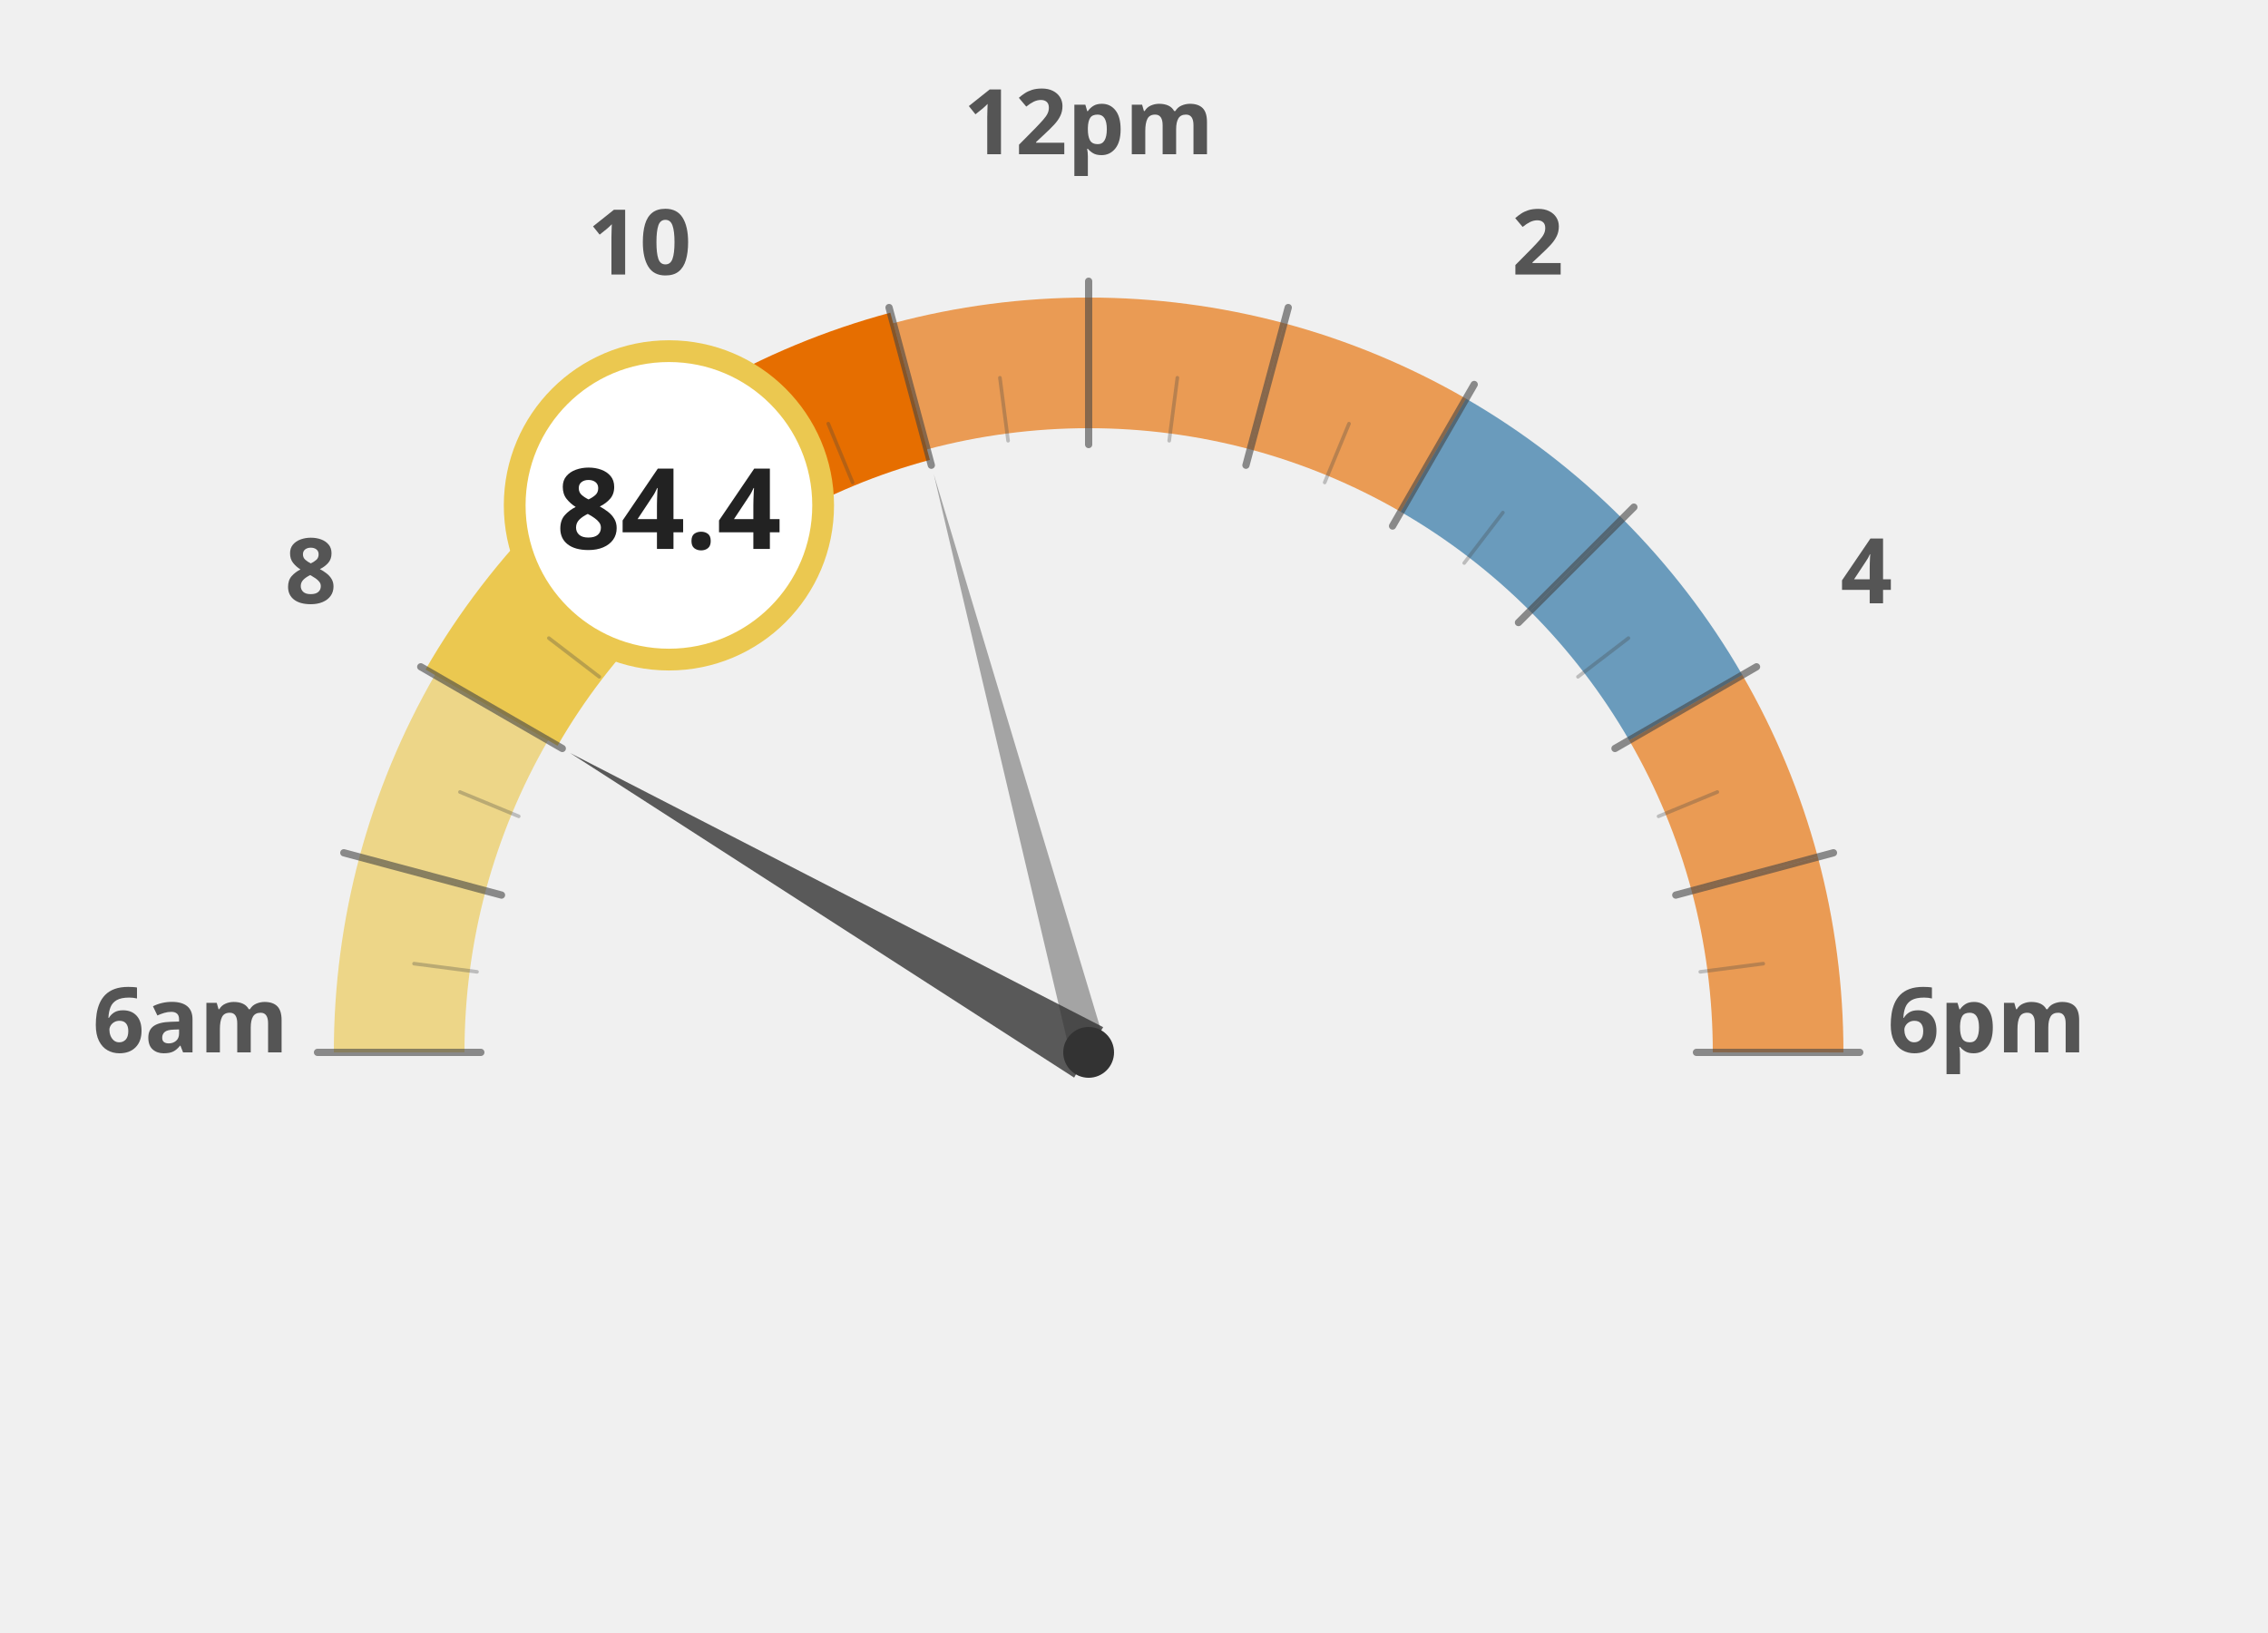
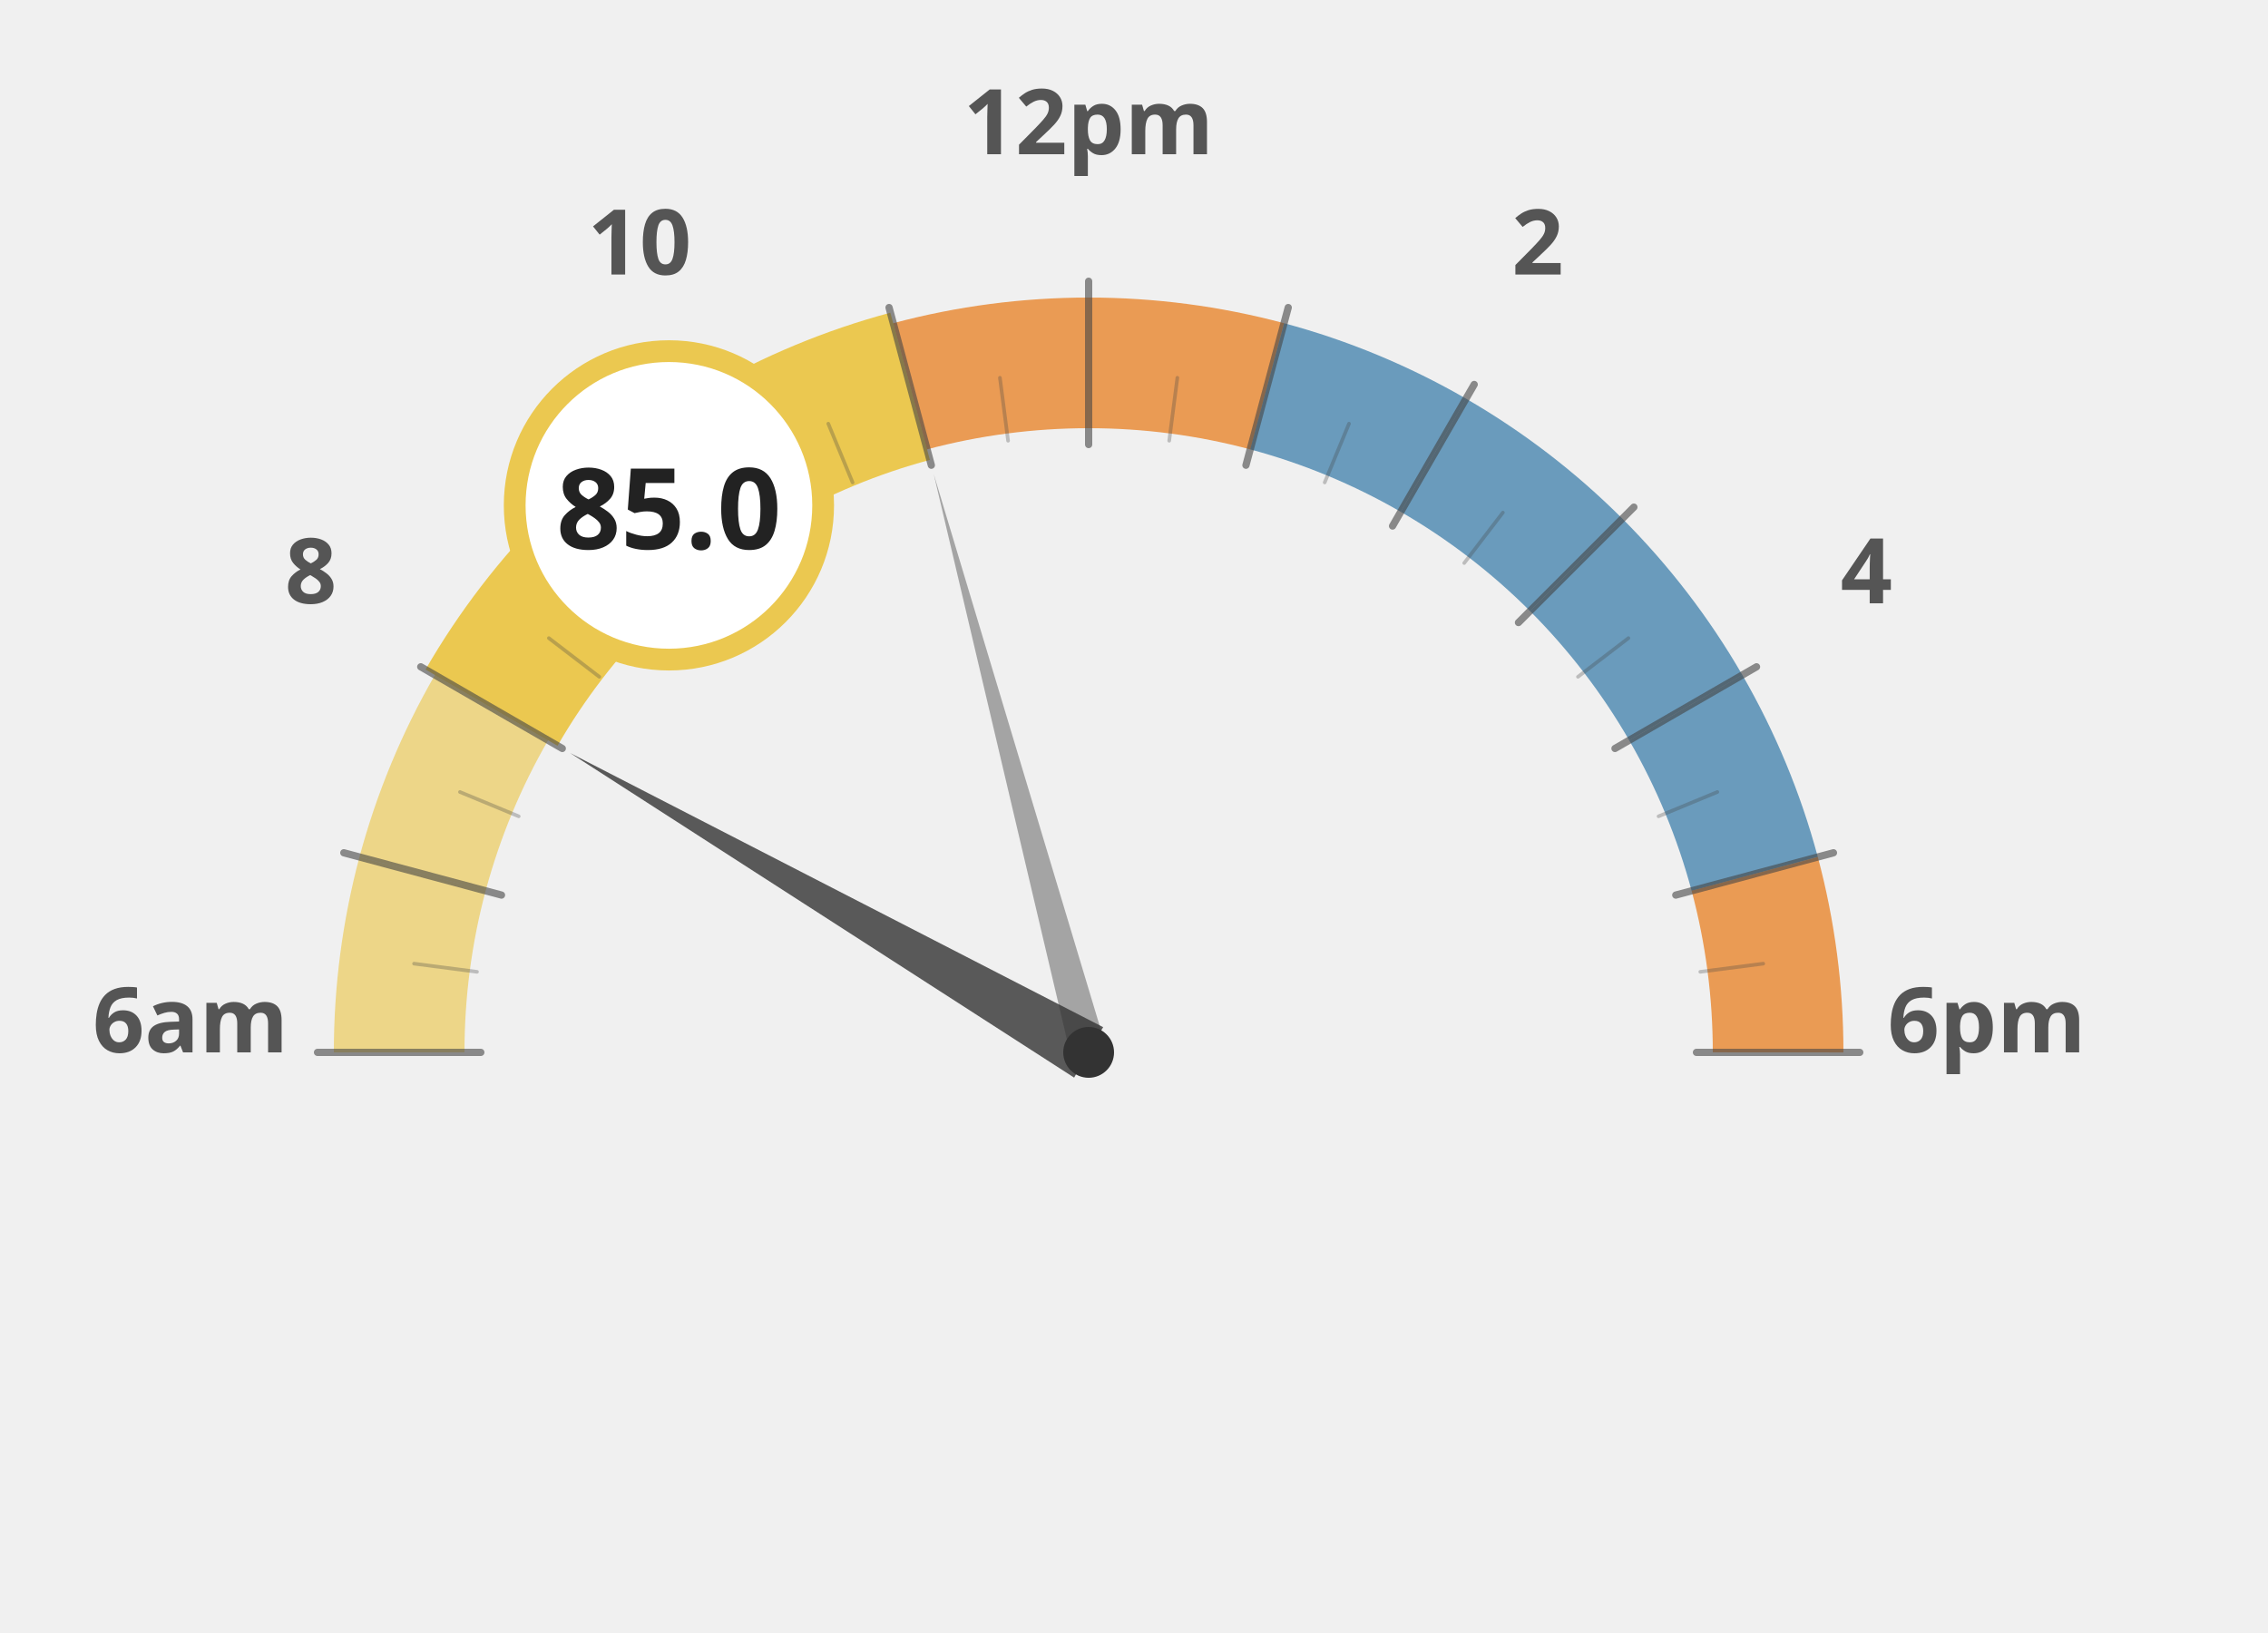
<svg xmlns="http://www.w3.org/2000/svg" width="100%" height="100%" viewBox="0 0 1250 900">
  <g transform="translate(100, 100)">
    <path d="M 120.0 480.0 A 380 380 0 0 1 132.9 381.6" fill="none" stroke="#ebc850" stroke-width="72" stroke-opacity="0.65" />
    <path d="M 132.9 381.6 A 380 380 0 0 1 170.9 290.0" fill="none" stroke="#ebc850" stroke-width="72" stroke-opacity="0.65" />
    <path d="M 170.9 290.0 A 380 380 0 0 1 231.3 211.3" fill="none" stroke="#ebc850" stroke-width="72" stroke-opacity="1.0" />
    <path d="M 231.3 211.3 A 380 380 0 0 1 310.0 150.9" fill="none" stroke="#ebc850" stroke-width="72" stroke-opacity="1.0" />
-     <path d="M 310.0 150.9 A 380 380 0 0 1 401.6 112.9" fill="none" stroke="#e66e00" stroke-width="72" stroke-opacity="1.0" />
+     <path d="M 310.0 150.9 A 380 380 0 0 1 401.6 112.9" fill="none" stroke="#ebc850" stroke-width="72" stroke-opacity="1.0" />
    <path d="M 401.6 112.9 A 380 380 0 0 1 500.0 100.0" fill="none" stroke="#e66e00" stroke-width="72" stroke-opacity="0.65" />
    <path d="M 500.0 100.0 A 380 380 0 0 1 598.4 112.9" fill="none" stroke="#e66e00" stroke-width="72" stroke-opacity="0.65" />
-     <path d="M 598.4 112.9 A 380 380 0 0 1 690.0 150.9" fill="none" stroke="#e66e00" stroke-width="72" stroke-opacity="0.65" />
+     <path d="M 598.4 112.9 A 380 380 0 0 1 690.0 150.9" fill="none" stroke="#236ea0" stroke-width="72" stroke-opacity="0.65" />
    <path d="M 690.0 150.9 A 380 380 0 0 1 768.7 211.3" fill="none" stroke="#236ea0" stroke-width="72" stroke-opacity="0.65" />
    <path d="M 768.7 211.3 A 380 380 0 0 1 829.1 290.0" fill="none" stroke="#236ea0" stroke-width="72" stroke-opacity="0.65" />
-     <path d="M 829.1 290.0 A 380 380 0 0 1 867.1 381.6" fill="none" stroke="#e66e00" stroke-width="72" stroke-opacity="0.65" />
+     <path d="M 829.1 290.0 A 380 380 0 0 1 867.1 381.6" fill="none" stroke="#236ea0" stroke-width="72" stroke-opacity="0.65" />
    <path d="M 867.1 381.6 A 380 380 0 0 1 880.0 480.0" fill="none" stroke="#e66e00" stroke-width="72" stroke-opacity="0.65" />
    <text x="5.0" y="480" text-anchor="middle" font-family="Montserrat, sans-serif" font-size="50" font-weight="900" fill="#555">6am</text>
    <text x="71.317" y="232.5" text-anchor="middle" font-family="Montserrat, sans-serif" font-size="50" font-weight="900" fill="#555">8</text>
    <text x="252.5" y="51.317" text-anchor="middle" font-family="Montserrat, sans-serif" font-size="50" font-weight="900" fill="#555">10</text>
    <text x="500" y="-15.0" text-anchor="middle" font-family="Montserrat, sans-serif" font-size="50" font-weight="900" fill="#555">12pm</text>
    <text x="747.5" y="51.317" text-anchor="middle" font-family="Montserrat, sans-serif" font-size="50" font-weight="900" fill="#555">2</text>
    <text x="928.683" y="232.5" text-anchor="middle" font-family="Montserrat, sans-serif" font-size="50" font-weight="900" fill="#555">4</text>
    <text x="995.0" y="480.0" text-anchor="middle" font-family="Montserrat, sans-serif" font-size="50" font-weight="900" fill="#555">6pm</text>
    <path d="M 170.9 290.0 A 380 380 0 0 1 231.3 211.3" fill="none" stroke="#ebc850" stroke-width="84" stroke-linecap="butt" />
    <path d="M 231.3 211.3 A 380 380 0 0 1 310.0 150.9" fill="none" stroke="#ebc850" stroke-width="84" stroke-linecap="butt" />
-     <path d="M 310.0 150.9 A 380 380 0 0 1 401.6 112.9" fill="none" stroke="#e66e00" stroke-width="84" stroke-linecap="butt" />
+     <path d="M 310.0 150.9 A 380 380 0 0 1 401.6 112.9" fill="none" stroke="#ebc850" stroke-width="84" stroke-linecap="butt" />
    <line x1="165.0" y1="480.0" x2="75.0" y2="480.0" stroke="#444" stroke-width="4" stroke-linecap="round" opacity="0.6" />
    <line x1="162.9" y1="435.6" x2="128.2" y2="431.1" stroke="#444" stroke-width="2" stroke-linecap="round" opacity="0.3" />
    <line x1="176.4" y1="393.3" x2="89.5" y2="370.0" stroke="#444" stroke-width="4" stroke-linecap="round" opacity="0.6" />
    <line x1="185.9" y1="349.9" x2="153.5" y2="336.5" stroke="#444" stroke-width="2" stroke-linecap="round" opacity="0.3" />
    <line x1="209.9" y1="312.5" x2="131.9" y2="267.5" stroke="#444" stroke-width="4" stroke-linecap="round" opacity="0.6" />
    <line x1="230.3" y1="273.0" x2="202.5" y2="251.7" stroke="#444" stroke-width="2" stroke-linecap="round" opacity="0.3" />
    <line x1="263.1" y1="243.1" x2="199.5" y2="179.5" stroke="#444" stroke-width="4" stroke-linecap="round" opacity="0.6" />
    <line x1="293.0" y1="210.3" x2="271.7" y2="182.5" stroke="#444" stroke-width="2" stroke-linecap="round" opacity="0.3" />
    <line x1="332.5" y1="189.9" x2="287.5" y2="111.9" stroke="#444" stroke-width="4" stroke-linecap="round" opacity="0.6" />
    <line x1="369.9" y1="165.9" x2="356.5" y2="133.5" stroke="#444" stroke-width="2" stroke-linecap="round" opacity="0.3" />
    <line x1="413.3" y1="156.4" x2="390.0" y2="69.5" stroke="#444" stroke-width="4" stroke-linecap="round" opacity="0.6" />
    <line x1="455.6" y1="142.9" x2="451.1" y2="108.2" stroke="#444" stroke-width="2" stroke-linecap="round" opacity="0.3" />
    <line x1="500.0" y1="145.0" x2="500.0" y2="55.0" stroke="#444" stroke-width="4" stroke-linecap="round" opacity="0.6" />
    <line x1="544.4" y1="142.9" x2="548.9" y2="108.2" stroke="#444" stroke-width="2" stroke-linecap="round" opacity="0.3" />
    <line x1="586.7" y1="156.4" x2="610.0" y2="69.5" stroke="#444" stroke-width="4" stroke-linecap="round" opacity="0.6" />
    <line x1="630.1" y1="165.9" x2="643.5" y2="133.5" stroke="#444" stroke-width="2" stroke-linecap="round" opacity="0.3" />
    <line x1="667.5" y1="189.9" x2="712.5" y2="111.9" stroke="#444" stroke-width="4" stroke-linecap="round" opacity="0.6" />
    <line x1="707.0" y1="210.3" x2="728.3" y2="182.5" stroke="#444" stroke-width="2" stroke-linecap="round" opacity="0.3" />
    <line x1="736.9" y1="243.1" x2="800.5" y2="179.5" stroke="#444" stroke-width="4" stroke-linecap="round" opacity="0.6" />
    <line x1="769.7" y1="273.0" x2="797.5" y2="251.7" stroke="#444" stroke-width="2" stroke-linecap="round" opacity="0.3" />
    <line x1="790.1" y1="312.5" x2="868.1" y2="267.5" stroke="#444" stroke-width="4" stroke-linecap="round" opacity="0.6" />
    <line x1="814.1" y1="349.9" x2="846.5" y2="336.5" stroke="#444" stroke-width="2" stroke-linecap="round" opacity="0.3" />
    <line x1="823.6" y1="393.3" x2="910.5" y2="370.0" stroke="#444" stroke-width="4" stroke-linecap="round" opacity="0.6" />
    <line x1="837.1" y1="435.6" x2="871.8" y2="431.1" stroke="#444" stroke-width="2" stroke-linecap="round" opacity="0.3" />
    <line x1="835.0" y1="480.0" x2="925.0" y2="480.0" stroke="#444" stroke-width="4" stroke-linecap="round" opacity="0.6" />
    <polygon points="214.2,315.0 492.0,493.9 508.0,466.1" fill="#333" opacity="0.8" />
    <polygon points="414.6,161.2 490.3,482.6 509.7,477.4" fill="#333" opacity="0.4" />
    <circle cx="500" cy="480" r="14" fill="#333" />
    <circle cx="268.671" cy="178.526" r="85" fill="white" stroke="#ebc850" stroke-width="12" />
-     <text x="268.671" y="202.526" text-anchor="middle" font-family="Montserrat, sans-serif" font-size="62" font-weight="800" fill="#222">84.4</text>
+     <text x="268.671" y="202.526" text-anchor="middle" font-family="Montserrat, sans-serif" font-size="62" font-weight="800" fill="#222">85.0</text>
  </g>
</svg>
